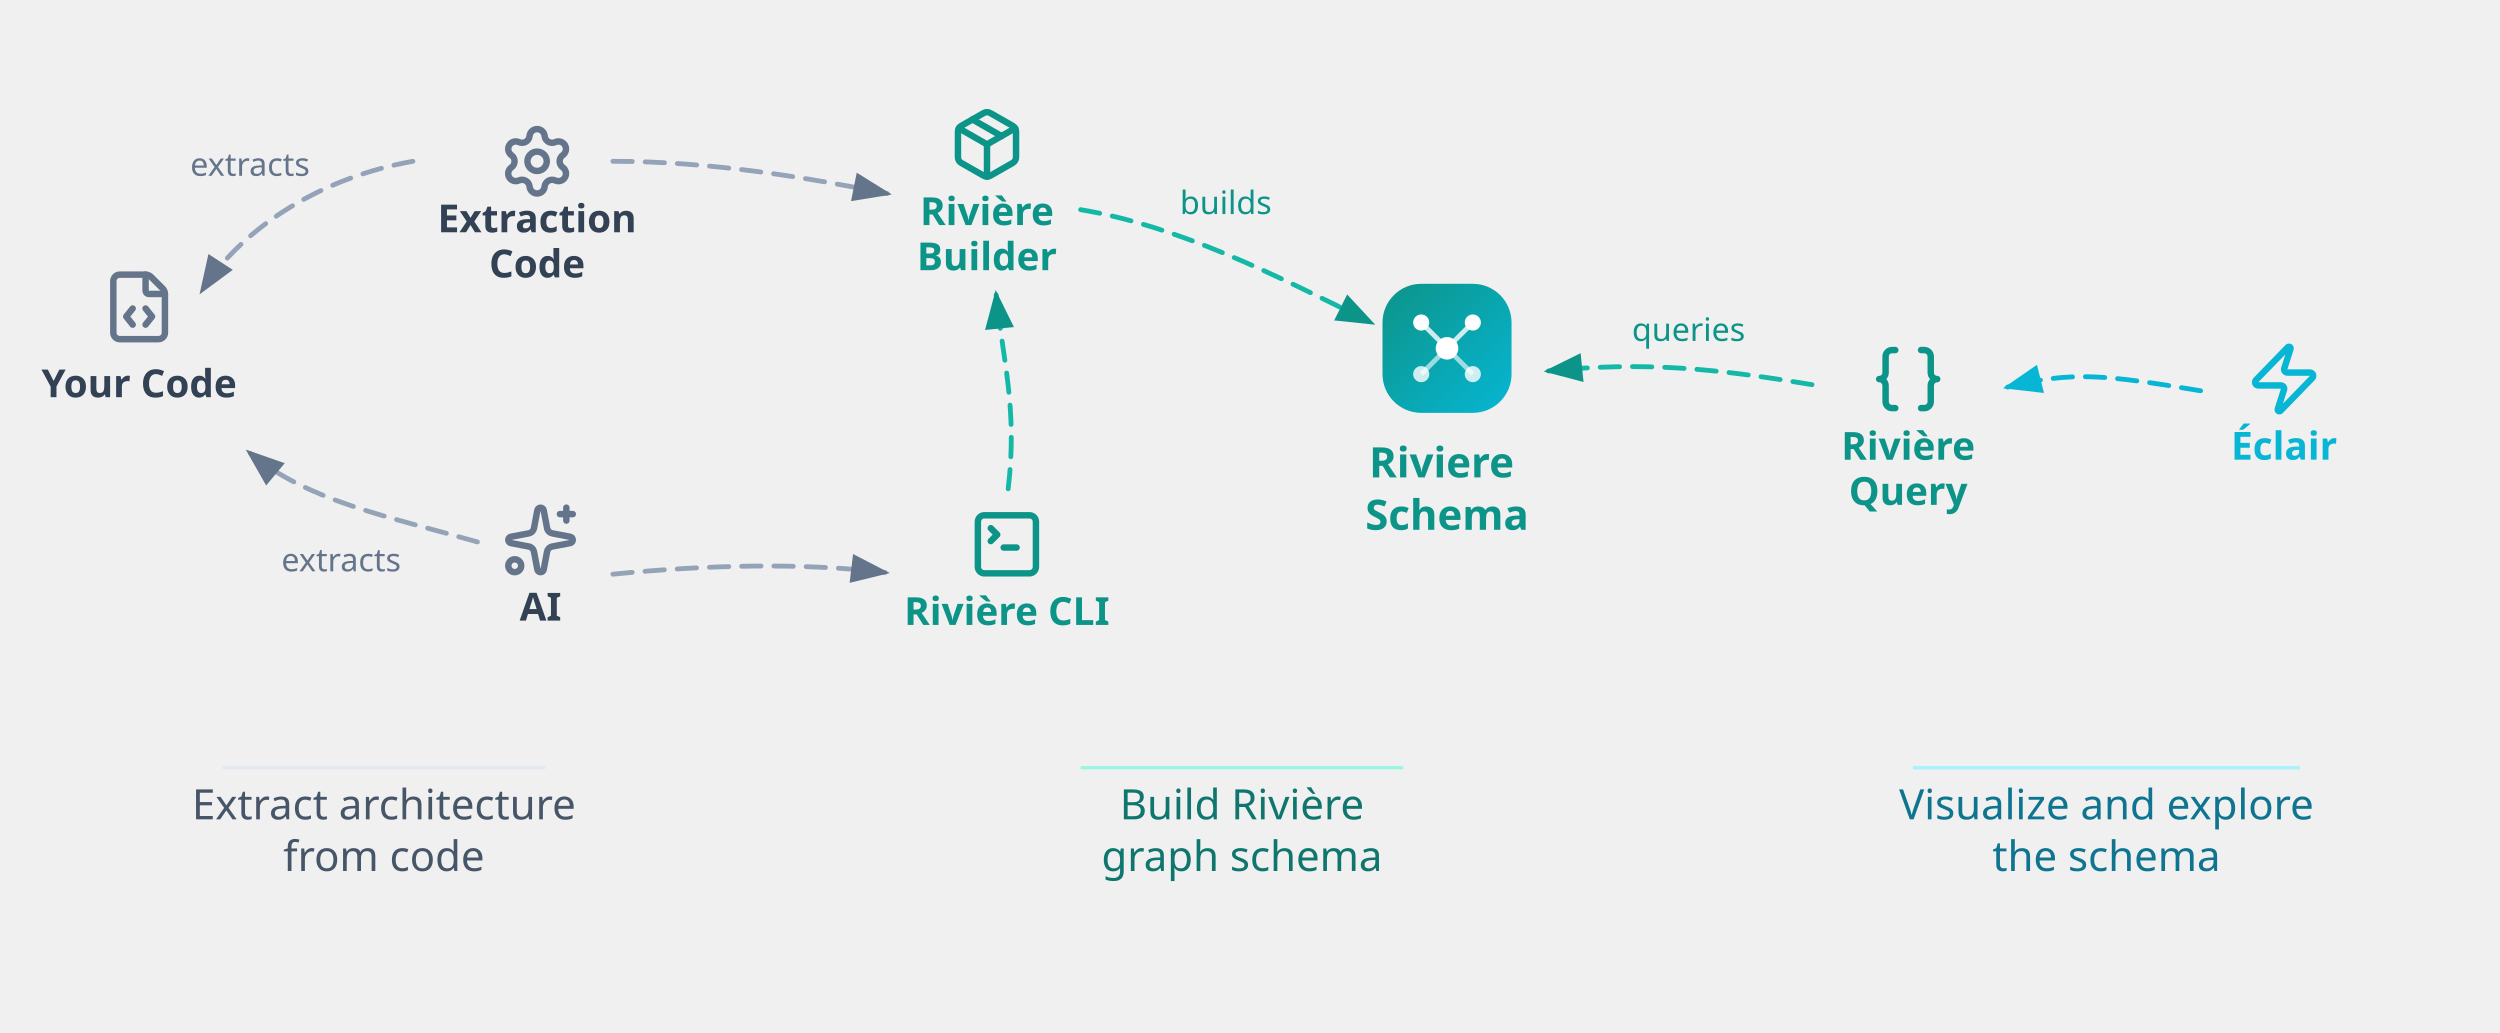
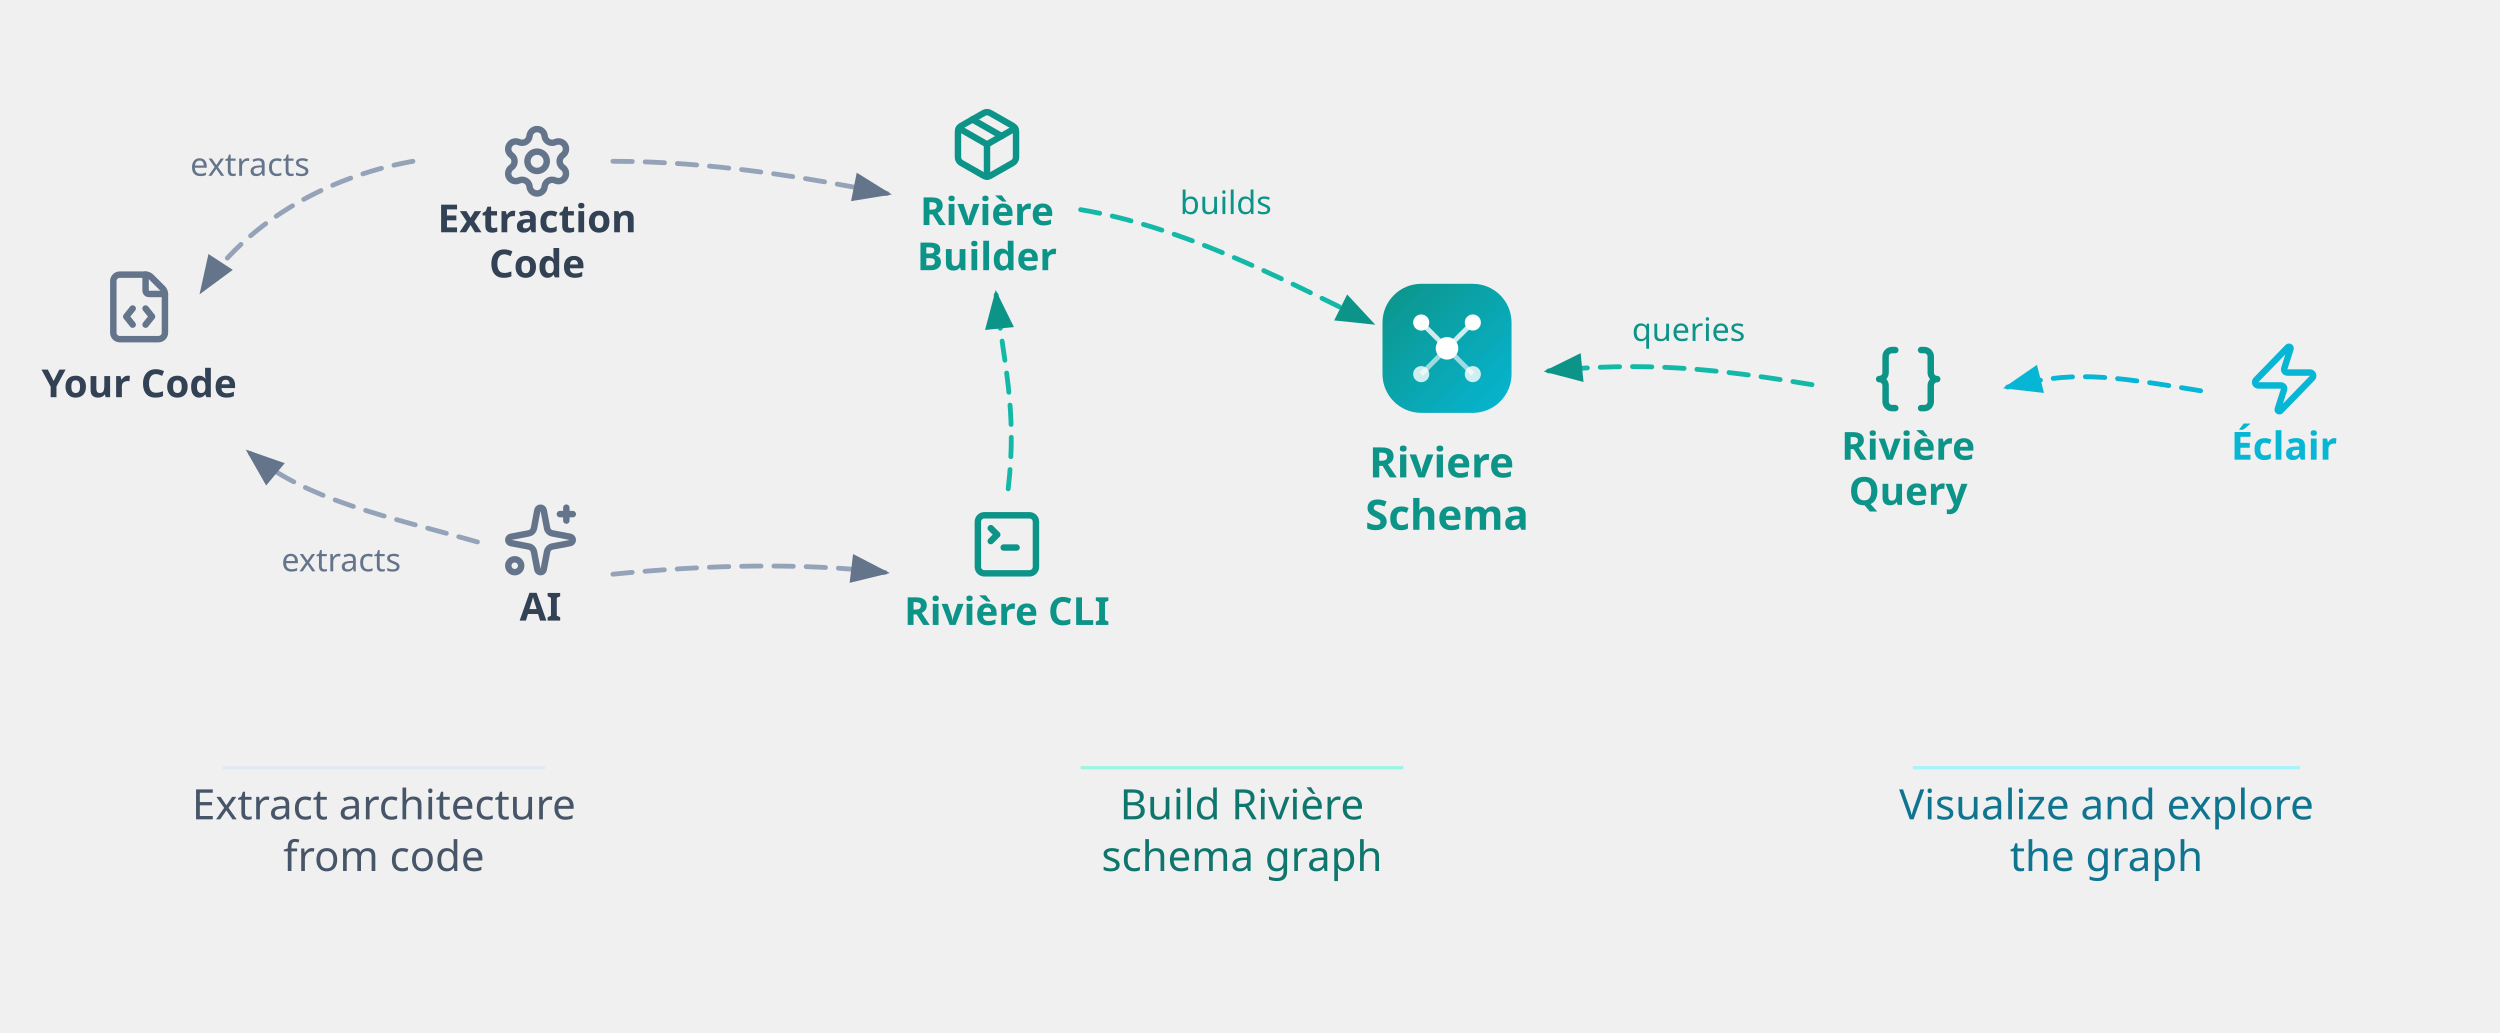
<svg xmlns="http://www.w3.org/2000/svg" width="775" height="320" viewBox="0 0 775 320" fill="none" version="1.1" id="svg34">
  <defs id="defs4">
    <linearGradient id="stream-gradient" x1="0" y1="0" x2="40" y2="40" gradientUnits="userSpaceOnUse">
      <stop offset="0%" stop-color="#0D9488" id="stop1" />
      <stop offset="100%" stop-color="#06B6D4" id="stop2" />
    </linearGradient>
    <marker id="arrow-gray" markerWidth="8" markerHeight="6" refX="7" refY="3" orient="auto" viewBox="0 0 8 6" preserveAspectRatio="xMidYMid">
      <polygon points="0,6 0,0 8,3 " fill="#64748b" id="polygon2" />
    </marker>
    <marker id="arrow-teal" markerWidth="8" markerHeight="6" refX="7" refY="3" orient="auto" viewBox="0 0 8 6" preserveAspectRatio="xMidYMid">
      <polygon points="0,6 0,0 8,3 " fill="#0d9488" id="polygon3" />
    </marker>
    <marker id="arrow-cyan" markerWidth="8" markerHeight="6" refX="7" refY="3" orient="auto" viewBox="0 0 8 6" preserveAspectRatio="xMidYMid">
      <polygon points="0,6 0,0 8,3 " fill="#06b6d4" id="polygon4" />
    </marker>
    <marker id="arrow-gray-3" markerWidth="8" markerHeight="6" refX="7" refY="3" orient="auto" viewBox="0 0 8 6" preserveAspectRatio="xMidYMid">
      <polygon points="0,0 8,3 0,6 " fill="#64748b" id="polygon2-0" />
    </marker>
    <marker id="arrow-gray-6" markerWidth="8" markerHeight="6" refX="7" refY="3" orient="auto" viewBox="0 0 8 6" preserveAspectRatio="xMidYMid">
      <polygon points="0,0 8,3 0,6 " fill="#64748b" id="polygon2-5" />
    </marker>
    <marker id="arrow-gray-1" markerWidth="8" markerHeight="6" refX="7" refY="3" orient="auto-start-reverse" viewBox="0 0 8 6" preserveAspectRatio="xMidYMid">
      <polygon points="8,3 0,6 0,0 " fill="#64748b" id="polygon2-4" transform="matrix(-1,0,0,1,8,0)" />
    </marker>
    <marker id="arrow-gray-9" markerWidth="8" markerHeight="6" refX="7" refY="3" orient="auto" viewBox="0 0 8 6" preserveAspectRatio="xMidYMid">
      <polygon points="0,0 8,3 0,6 " fill="#64748b" id="polygon2-54" />
    </marker>
    <marker id="arrow-gray-67" markerWidth="8" markerHeight="6" refX="7" refY="3" orient="auto" viewBox="0 0 8 6" preserveAspectRatio="xMidYMid">
      <polygon points="0,0 8,3 0,6 " fill="#64748b" id="polygon2-8" />
    </marker>
    <marker id="arrow-teal-7" markerWidth="8" markerHeight="6" refX="7" refY="3" orient="auto" viewBox="0 0 8 6" preserveAspectRatio="xMidYMid">
      <polygon points="0,0 8,3 0,6 " fill="#0d9488" id="polygon3-4" />
    </marker>
    <marker id="arrow-teal-1" markerWidth="8" markerHeight="6" refX="7" refY="3" orient="auto" viewBox="0 0 8 6" preserveAspectRatio="xMidYMid">
      <polygon points="0,0 8,3 0,6 " fill="#0d9488" id="polygon3-5" />
    </marker>
    <marker id="arrow-teal-9" markerWidth="8" markerHeight="6" refX="7" refY="3" orient="auto" viewBox="0 0 8 6" preserveAspectRatio="xMidYMid">
      <polygon points="0,0 8,3 0,6 " fill="#0d9488" id="polygon3-3" />
    </marker>
  </defs>
  <g transform="translate(43.12882,115.1372)" id="g-yourcode">
    <g transform="translate(-12,-32)" id="g4">
      <path d="M6 22a2 2 0 0 1-2-2V4a2 2 0 0 1 2-2h8a2.4 2.4 0 0 1 1.704.706l3.588 3.588A2.4 2.4 0 0 1 20 8v12a2 2 0 0 1-2 2z" fill="none" stroke="#64748B" stroke-width="2" stroke-linecap="round" stroke-linejoin="round" id="path1" />
      <path d="M14 2v5a1 1 0 0 0 1 1h5" fill="none" stroke="#64748B" stroke-width="2" stroke-linecap="round" stroke-linejoin="round" id="path2" />
      <path d="M10 12.5 8 15l2 2.5" fill="none" stroke="#64748B" stroke-width="2" stroke-linecap="round" stroke-linejoin="round" id="path3" />
      <path d="m14 12.5 2 2.5-2 2.5" fill="none" stroke="#64748B" stroke-width="2" stroke-linecap="round" stroke-linejoin="round" id="path4" />
    </g>
    <text x="0" y="8" font-family="Rubik, sans-serif" font-size="12px" font-weight="600" fill="#334155" text-anchor="middle" id="text-yourcode">Your Code</text>
  </g>
  <g transform="translate(166.5,50)" id="g-extraction">
    <g transform="translate(-12,-12)" id="g5">
      <path d="M9.671 4.136a2.34 2.34 0 0 1 4.659 0 2.34 2.34 0 0 0 3.319 1.915 2.34 2.34 0 0 1 2.33 4.033 2.34 2.34 0 0 0 0 3.831 2.34 2.34 0 0 1-2.33 4.033 2.34 2.34 0 0 0-3.319 1.915 2.34 2.34 0 0 1-4.659 0 2.34 2.34 0 0 0-3.32-1.915 2.34 2.34 0 0 1-2.33-4.033 2.34 2.34 0 0 0 0-3.831A2.34 2.34 0 0 1 6.35 6.051a2.34 2.34 0 0 0 3.319-1.915" fill="none" stroke="#64748B" stroke-width="2" stroke-linecap="round" stroke-linejoin="round" id="path5" />
      <circle cx="12" cy="12" r="3" fill="none" stroke="#64748B" stroke-width="2" id="circle5" />
    </g>
    <text x="0" y="22" font-family="Rubik, sans-serif" font-size="12px" font-weight="600" fill="#334155" text-anchor="middle" id="text-extraction">Extraction</text>
    <text x="0" y="36" font-family="Rubik, sans-serif" font-size="12px" font-weight="600" fill="#334155" text-anchor="middle" id="text-extraction2">Code</text>
  </g>
  <g transform="translate(167.5664,187.3781)" id="g-ai">
    <g transform="translate(-12,-32)" id="g8">
      <path d="M11.017 2.814a1 1 0 0 1 1.966 0l1.051 5.558a2 2 0 0 0 1.594 1.594l5.558 1.051a1 1 0 0 1 0 1.966l-5.558 1.051a2 2 0 0 0-1.594 1.594l-1.051 5.558a1 1 0 0 1-1.966 0l-1.051-5.558a2 2 0 0 0-1.594-1.594l-5.558-1.051a1 1 0 0 1 0-1.966l5.558-1.051a2 2 0 0 0 1.594-1.594z" fill="none" stroke="#64748B" stroke-width="2" stroke-linecap="round" stroke-linejoin="round" id="path6" />
      <path d="M20 2v4" fill="none" stroke="#64748B" stroke-width="2" stroke-linecap="round" id="path7" />
      <path d="M22 4h-4" fill="none" stroke="#64748B" stroke-width="2" stroke-linecap="round" id="path8" />
      <circle cx="4" cy="20" r="2" fill="none" stroke="#64748B" stroke-width="2" id="circle8" />
    </g>
    <text x="0" y="5" font-family="Rubik, sans-serif" font-size="12px" font-weight="600" fill="#334155" text-anchor="middle" id="text-ai">AI</text>
  </g>
  <g transform="translate(312.1415,188.7359)" id="g-cli">
    <g transform="translate(-12,-32)" id="g10">
      <rect x="3" y="3" width="18" height="18" rx="2" ry="2" fill="none" stroke="#0D9488" stroke-width="2" id="rect8" />
      <path d="m7 11 2-2-2-2" fill="none" stroke="#0D9488" stroke-width="2" stroke-linecap="round" stroke-linejoin="round" id="path9" />
      <path d="M11 13h4" fill="none" stroke="#0D9488" stroke-width="2" stroke-linecap="round" stroke-linejoin="round" id="path10" />
    </g>
    <text x="0" y="5" font-family="Rubik, sans-serif" font-size="12px" font-weight="600" fill="#0D9488" text-anchor="middle" id="text-cli">Rivière CLI</text>
  </g>
  <g transform="translate(305.9678,64.76106)" id="g-builder">
    <g transform="translate(-12,-32)" id="g13">
      <path d="M11 21.73a2 2 0 0 0 2 0l7-4A2 2 0 0 0 21 16V8a2 2 0 0 0-1-1.73l-7-4a2 2 0 0 0-2 0l-7 4A2 2 0 0 0 3 8v8a2 2 0 0 0 1 1.73z" fill="none" stroke="#0D9488" stroke-width="2" stroke-linecap="round" stroke-linejoin="round" id="path11" />
      <path d="M12 22V12" fill="none" stroke="#0D9488" stroke-width="2" stroke-linecap="round" stroke-linejoin="round" id="path12" />
      <polyline points="3.29 7 12 12 20.71 7" fill="none" stroke="#0D9488" stroke-width="2" stroke-linecap="round" stroke-linejoin="round" id="polyline12" />
      <path d="m7.5 4.27 9 5.15" fill="none" stroke="#0D9488" stroke-width="2" stroke-linecap="round" stroke-linejoin="round" id="path13" />
    </g>
    <text x="0" y="5" font-family="Rubik, sans-serif" font-size="12px" font-weight="600" fill="#0D9488" text-anchor="middle" id="text-builder">Rivière</text>
    <text x="0" y="19" font-family="Rubik, sans-serif" font-size="12px" font-weight="600" fill="#0D9488" text-anchor="middle" id="text-builder2">Builder</text>
  </g>
  <g transform="translate(448.5765,117.9834)" id="g22">
    <g transform="translate(-20,-30)" id="g21">
      <rect width="40" height="40" rx="12" fill="url(#stream-gradient)" id="rect14" style="fill:url(#stream-gradient)" x="0" y="0" />
      <circle cx="12" cy="12" r="2.5" fill="#ffffff" id="circle14" />
      <circle cx="28" cy="12" r="2.5" fill="#ffffff" id="circle15" />
      <circle cx="20" cy="20" r="3.5" fill="#ffffff" id="circle16" />
      <circle cx="12" cy="28" r="2.5" fill="#ffffff" opacity="0.8" id="circle17" />
      <circle cx="28" cy="28" r="2.5" fill="#ffffff" opacity="0.8" id="circle18" />
      <line x1="12" y1="12" x2="20" y2="20" stroke="#ffffff" stroke-width="1.5" opacity="0.8" id="line18" />
      <line x1="28" y1="12" x2="20" y2="20" stroke="#ffffff" stroke-width="1.5" opacity="0.8" id="line19" />
      <line x1="20" y1="20" x2="12" y2="28" stroke="#ffffff" stroke-width="1.5" opacity="0.6" id="line20" />
      <line x1="20" y1="20" x2="28" y2="28" stroke="#ffffff" stroke-width="1.5" opacity="0.6" id="line21" />
    </g>
    <text x="0" y="30" font-family="Rubik, sans-serif" font-size="14px" font-weight="700" fill="#0d9488" text-anchor="middle" id="text21" style="font-size:13px">
      <tspan id="tspan34" x="0" y="30" style="font-size:13px">Riviere</tspan>
      <tspan id="tspan35" x="0" y="46.25" style="font-size:13px;direction:ltr">Schema</tspan>
    </text>
  </g>
  <path d="M 128,50 C 100,55 75.666,70.003 62.666,90.003" stroke="#94a3b8" stroke-width="1.5" stroke-dasharray="6, 4" stroke-linecap="round" fill="none" marker-end="url(#arrow-gray)" id="curve-extract-code-to-yourcode" />
  <text x="77.505" y="54.505" font-family="Rubik, sans-serif" font-size="10px" font-weight="500" fill="#64748b" text-anchor="middle" id="text13">extracts</text>
  <path d="M 148,168 C 120,160 95.323,155.326 77.323,140.326" stroke="#94a3b8" stroke-width="1.5" stroke-dasharray="6, 4" stroke-linecap="round" fill="none" marker-end="url(#arrow-gray)" id="curve-ai-to-yourcode" />
  <text x="105.765" y="177.107" font-family="Rubik, sans-serif" font-size="10px" font-weight="500" fill="#64748b" text-anchor="middle" id="text14">extracts</text>
  <path d="m 190,178 c 30,-3 59.341,-3.533 84.341,-0.533" stroke="#94a3b8" stroke-width="1.5" stroke-dasharray="6, 4" stroke-linecap="round" fill="none" marker-end="url(#arrow-gray)" id="curve-ai-to-cli" />
  <path d="M 190,50 C 220,50 250,55 275,60" stroke="#94a3b8" stroke-width="1.5" stroke-dasharray="6, 4" stroke-linecap="round" fill="none" marker-end="url(#arrow-gray)" id="curve-extractcode-to-builder" />
  <path d="m 312.533,151.536 c 3,-25 -1.734,-40.141 -3.734,-60.141" stroke="#14b8a6" stroke-width="1.5" stroke-dasharray="6, 4" stroke-linecap="round" fill="none" marker-end="url(#arrow-teal)" id="curve-cli-to-builder" />
  <path d="M 335,65 C 365,70 395,85 425,100" stroke="#14b8a6" stroke-width="1.5" stroke-dasharray="6, 4" stroke-linecap="round" fill="none" marker-end="url(#arrow-teal)" id="curve-builder-to-schema" />
  <text x="380" y="66.352" font-family="Rubik, sans-serif" font-size="10px" font-weight="500" fill="#0d9488" text-anchor="middle" id="text15">builds</text>
  <path d="M 561.718,119.241 C 531.718,114.241 510,112 480,115" stroke="#14b8a6" stroke-width="1.5" stroke-dasharray="6, 4" stroke-linecap="round" fill="none" marker-end="url(#arrow-teal)" id="curve-query-to-schema" />
  <text x="523.459" y="105.694" font-family="Rubik, sans-serif" font-size="10px" font-weight="500" fill="#0d9488" text-anchor="middle" id="text16">queries</text>
  <path d="m 682.176,121.138 c -30,-5 -39.82,-6.138 -59.82,-1.138" stroke="#06b6d4" stroke-width="1.5" stroke-dasharray="6, 4" stroke-linecap="round" fill="none" marker-end="url(#arrow-cyan)" id="curve-eclair-to-query" />
  <g id="label-extract" transform="translate(119, 250)">
    <line x1="-50" y1="-12" x2="50" y2="-12" stroke="#E2E8F0" stroke-width="1" id="line-extract" />
    <text x="0" y="4" font-family="Rubik, sans-serif" font-size="13" font-weight="500" fill="#475569" text-anchor="middle" id="text1">Extract architecture</text>
    <text x="0" y="20" font-family="Rubik, sans-serif" font-size="13" font-weight="500" fill="#475569" text-anchor="middle" id="text2">from code</text>
  </g>
  <g transform="translate(591.5344,137.5184)" id="g-query">
    <g transform="translate(-12,-32)" id="g17">
      <path d="M8 3H7a2 2 0 0 0-2 2v5a2 2 0 0 1-2 2 2 2 0 0 1 2 2v5c0 1.1.9 2 2 2h1" fill="none" stroke="#0D9488" stroke-width="2" stroke-linecap="round" stroke-linejoin="round" id="path16" />
      <path d="M16 21h1a2 2 0 0 0 2-2v-5c0-1.1.9-2 2-2a2 2 0 0 1-2-2V5a2 2 0 0 0-2-2h-1" fill="none" stroke="#0D9488" stroke-width="2" stroke-linecap="round" stroke-linejoin="round" id="path17" />
    </g>
    <text x="0" y="5" font-family="Rubik, sans-serif" font-size="12px" font-weight="600" fill="#0D9488" text-anchor="middle" id="text-query">Rivière</text>
    <text x="0" y="19" font-family="Rubik, sans-serif" font-size="12px" font-weight="600" fill="#0D9488" text-anchor="middle" id="text-query2">Query</text>
  </g>
  <g transform="translate(708.0859,137.4913)" id="g-eclair">
    <g transform="translate(-12,-32)" id="g18">
      <path d="M4 14a1 1 0 0 1-.78-1.63l9.9-10.2a.5.5 0 0 1 .86.46l-1.92 6.02A1 1 0 0 0 13 10h7a1 1 0 0 1 .78 1.63l-9.9 10.2a.5.5 0 0 1-.86-.46l1.92-6.02A1 1 0 0 0 11 14z" fill="none" stroke="#06B6D4" stroke-width="2" stroke-linecap="round" stroke-linejoin="round" id="icon-eclair" />
    </g>
    <text x="0" y="5" font-family="Rubik, sans-serif" font-size="12px" font-weight="600" fill="#06B6D4" text-anchor="middle" id="text-eclair">Éclair</text>
  </g>
  <g id="label-build" transform="translate(385, 250)">
    <line x1="-50" y1="-12" x2="50" y2="-12" stroke="#99F6E4" stroke-width="1" id="line-build" />
    <text x="0" y="4" font-family="Rubik, sans-serif" font-size="13" font-weight="500" fill="#0F766E" text-anchor="middle" id="text3">Build Rivière</text>
-     <text x="0" y="20" font-family="Rubik, sans-serif" font-size="13" font-weight="500" fill="#0F766E" text-anchor="middle" id="text7">graph schema</text>
+     <text x="0" y="20" font-family="Rubik, sans-serif" font-size="13px" font-weight="500" fill="#0f766e" text-anchor="middle" id="text7">schema graph</text>
  </g>
  <g id="label-visualize" transform="translate(653, 250)">
    <line x1="-60" y1="-12" x2="60" y2="-12" stroke="#A5F3FC" stroke-width="1" id="line-visualize" />
    <text x="0" y="4" font-family="Rubik, sans-serif" font-size="13" font-weight="500" fill="#0E7490" text-anchor="middle" id="text9">Visualize and explore</text>
-     <text x="0" y="20" font-family="Rubik, sans-serif" font-size="13" font-weight="500" fill="#0E7490" text-anchor="middle" id="text10">the schema</text>
+     <text x="0" y="20" font-family="Rubik, sans-serif" font-size="13px" font-weight="500" fill="#0e7490" text-anchor="middle" id="text10">the graph</text>
  </g>
</svg>
